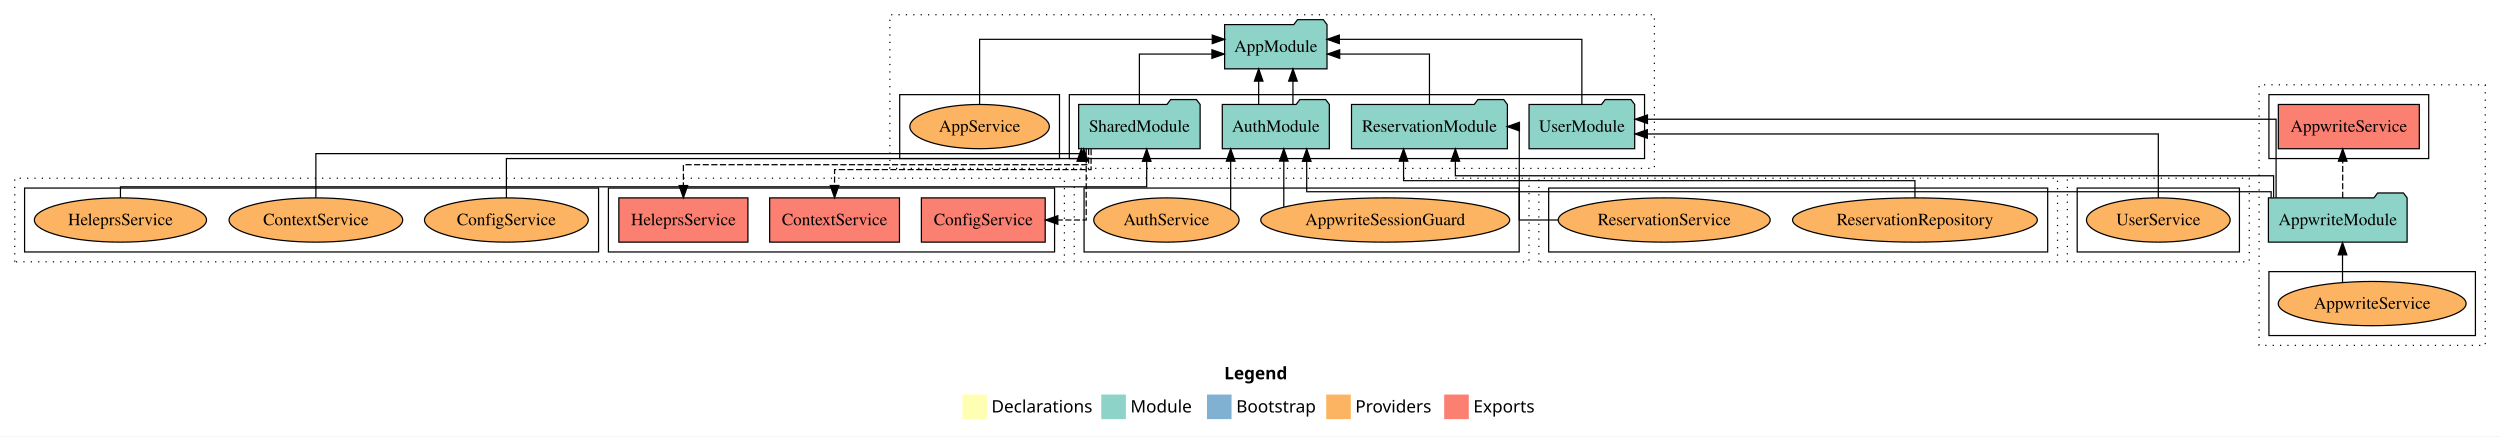
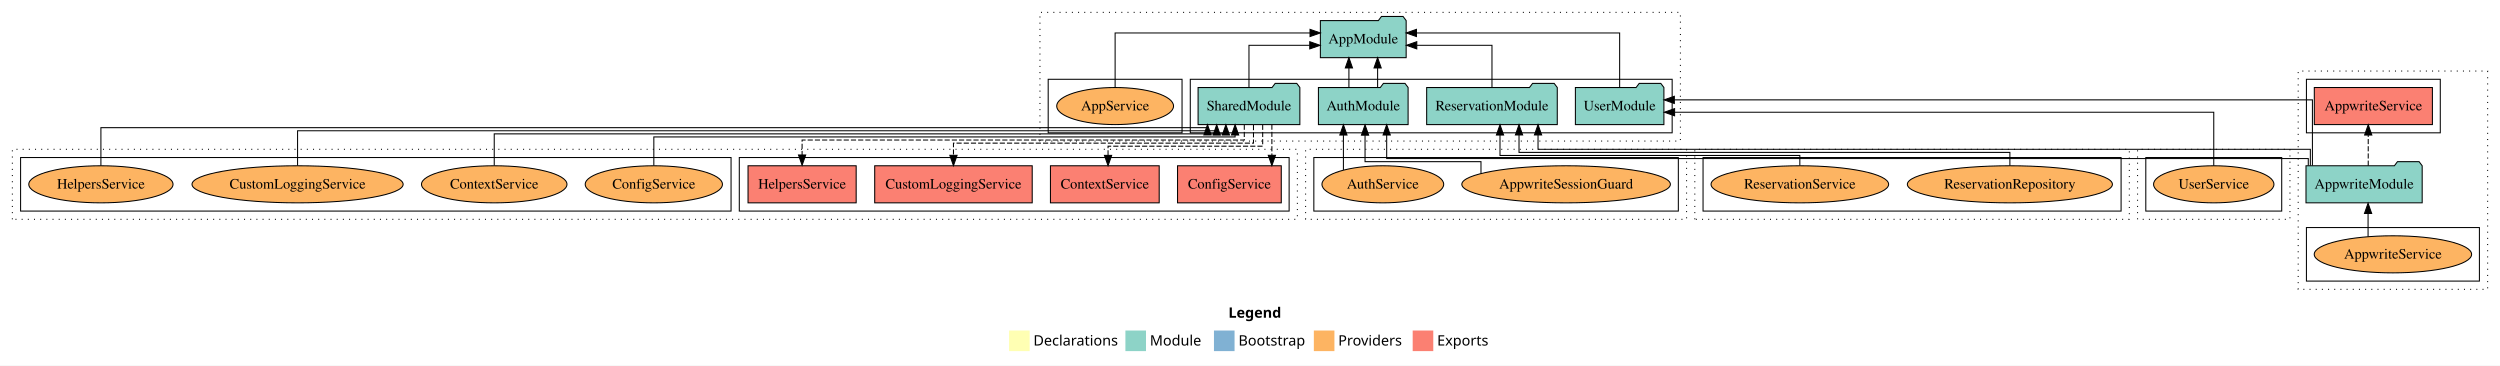
- <svg xmlns="http://www.w3.org/2000/svg" width="2034pt" height="355pt" viewBox="0.00 0.00 2034.00 355.00">
+ <svg xmlns="http://www.w3.org/2000/svg" width="2428pt" height="355pt" viewBox="0.00 0.00 2428.00 355.00">
  <g id="graph0" class="graph" transform="scale(1 1) rotate(0) translate(4 351)">
-     <polygon fill="white" stroke="transparent" points="-4,4 -4,-351 2030,-351 2030,4 -4,4" />
-     <text text-anchor="start" x="992.01" y="-42.4" font-family="Times-12" font-weight="bold" font-size="14.00">Legend</text>
-     <polygon fill="#ffffb3" stroke="transparent" points="779,-10 779,-30 799,-30 799,-10 779,-10" />
-     <text text-anchor="start" x="802.63" y="-15.4" font-family="Times-12" font-size="14.00">  Declarations</text>
-     <polygon fill="#8dd3c7" stroke="transparent" points="892,-10 892,-30 912,-30 912,-10 892,-10" />
-     <text text-anchor="start" x="915.73" y="-15.4" font-family="Times-12" font-size="14.00">  Module</text>
-     <polygon fill="#80b1d3" stroke="transparent" points="978,-10 978,-30 998,-30 998,-10 978,-10" />
-     <text text-anchor="start" x="1001.78" y="-15.4" font-family="Times-12" font-size="14.00">  Bootstrap</text>
-     <polygon fill="#fdb462" stroke="transparent" points="1075,-10 1075,-30 1095,-30 1095,-10 1075,-10" />
-     <text text-anchor="start" x="1098.67" y="-15.4" font-family="Times-12" font-size="14.00">  Providers</text>
-     <polygon fill="#fb8072" stroke="transparent" points="1171,-10 1171,-30 1191,-30 1191,-10 1171,-10" />
-     <text text-anchor="start" x="1194.73" y="-15.4" font-family="Times-12" font-size="14.00">  Exports</text>
+     <polygon fill="white" stroke="transparent" points="-4,4 -4,-351 2424,-351 2424,4 -4,4" />
+     <text text-anchor="start" x="1189.01" y="-42.4" font-family="Times-12" font-weight="bold" font-size="14.00">Legend</text>
+     <polygon fill="#ffffb3" stroke="transparent" points="976,-10 976,-30 996,-30 996,-10 976,-10" />
+     <text text-anchor="start" x="999.63" y="-15.4" font-family="Times-12" font-size="14.00">  Declarations</text>
+     <polygon fill="#8dd3c7" stroke="transparent" points="1089,-10 1089,-30 1109,-30 1109,-10 1089,-10" />
+     <text text-anchor="start" x="1112.73" y="-15.4" font-family="Times-12" font-size="14.00">  Module</text>
+     <polygon fill="#80b1d3" stroke="transparent" points="1175,-10 1175,-30 1195,-30 1195,-10 1175,-10" />
+     <text text-anchor="start" x="1198.78" y="-15.4" font-family="Times-12" font-size="14.00">  Bootstrap</text>
+     <polygon fill="#fdb462" stroke="transparent" points="1272,-10 1272,-30 1292,-30 1292,-10 1272,-10" />
+     <text text-anchor="start" x="1295.67" y="-15.4" font-family="Times-12" font-size="14.00">  Providers</text>
+     <polygon fill="#fb8072" stroke="transparent" points="1368,-10 1368,-30 1388,-30 1388,-10 1368,-10" />
+     <text text-anchor="start" x="1391.73" y="-15.4" font-family="Times-12" font-size="14.00">  Exports</text>
    <g id="clust1" class="cluster">
-       <polygon fill="none" stroke="black" stroke-dasharray="1,5" points="720,-214 720,-339 1342,-339 1342,-214 720,-214" />
+       <polygon fill="none" stroke="black" stroke-dasharray="1,5" points="1006,-214 1006,-339 1628,-339 1628,-214 1006,-214" />
    </g>
    <g id="clust3" class="cluster">
-       <polygon fill="none" stroke="black" points="866,-222 866,-274 1334,-274 1334,-222 866,-222" />
+       <polygon fill="none" stroke="black" points="1152,-222 1152,-274 1620,-274 1620,-222 1152,-222" />
    </g>
    <g id="clust6" class="cluster">
-       <polygon fill="none" stroke="black" points="728,-222 728,-274 858,-274 858,-222 728,-222" />
+       <polygon fill="none" stroke="black" points="1014,-222 1014,-274 1144,-274 1144,-222 1014,-222" />
    </g>
    <g id="clust7" class="cluster">
-       <polygon fill="none" stroke="black" stroke-dasharray="1,5" points="1834,-70 1834,-282 2018,-282 2018,-70 1834,-70" />
+       <polygon fill="none" stroke="black" stroke-dasharray="1,5" points="2228,-70 2228,-282 2412,-282 2412,-70 2228,-70" />
    </g>
    <g id="clust10" class="cluster">
-       <polygon fill="none" stroke="black" points="1842,-222 1842,-274 1972,-274 1972,-222 1842,-222" />
+       <polygon fill="none" stroke="black" points="2236,-222 2236,-274 2366,-274 2366,-222 2236,-222" />
    </g>
    <g id="clust12" class="cluster">
-       <polygon fill="none" stroke="black" points="1842,-78 1842,-130 2010,-130 2010,-78 1842,-78" />
+       <polygon fill="none" stroke="black" points="2236,-78 2236,-130 2404,-130 2404,-78 2236,-78" />
    </g>
    <g id="clust13" class="cluster">
-       <polygon fill="none" stroke="black" stroke-dasharray="1,5" points="870,-138 870,-206 1240,-206 1240,-138 870,-138" />
+       <polygon fill="none" stroke="black" stroke-dasharray="1,5" points="1264,-138 1264,-206 1634,-206 1634,-138 1264,-138" />
    </g>
    <g id="clust18" class="cluster">
-       <polygon fill="none" stroke="black" points="878,-146 878,-198 1232,-198 1232,-146 878,-146" />
+       <polygon fill="none" stroke="black" points="1272,-146 1272,-198 1626,-198 1626,-146 1272,-146" />
    </g>
    <g id="clust19" class="cluster">
-       <polygon fill="none" stroke="black" stroke-dasharray="1,5" points="1248,-138 1248,-206 1670,-206 1670,-138 1248,-138" />
+       <polygon fill="none" stroke="black" stroke-dasharray="1,5" points="1642,-138 1642,-206 2064,-206 2064,-138 1642,-138" />
    </g>
    <g id="clust24" class="cluster">
-       <polygon fill="none" stroke="black" points="1256,-146 1256,-198 1662,-198 1662,-146 1256,-146" />
+       <polygon fill="none" stroke="black" points="1650,-146 1650,-198 2056,-198 2056,-146 1650,-146" />
    </g>
    <g id="clust25" class="cluster">
-       <polygon fill="none" stroke="black" stroke-dasharray="1,5" points="8,-138 8,-206 862,-206 862,-138 8,-138" />
+       <polygon fill="none" stroke="black" stroke-dasharray="1,5" points="8,-138 8,-206 1256,-206 1256,-138 8,-138" />
    </g>
    <g id="clust28" class="cluster">
-       <polygon fill="none" stroke="black" points="491,-146 491,-198 854,-198 854,-146 491,-146" />
+       <polygon fill="none" stroke="black" points="714,-146 714,-198 1248,-198 1248,-146 714,-146" />
    </g>
    <g id="clust30" class="cluster">
-       <polygon fill="none" stroke="black" points="16,-146 16,-198 483,-198 483,-146 16,-146" />
+       <polygon fill="none" stroke="black" points="16,-146 16,-198 706,-198 706,-146 16,-146" />
    </g>
    <g id="clust31" class="cluster">
-       <polygon fill="none" stroke="black" stroke-dasharray="1,5" points="1678,-138 1678,-206 1826,-206 1826,-138 1678,-138" />
+       <polygon fill="none" stroke="black" stroke-dasharray="1,5" points="2072,-138 2072,-206 2220,-206 2220,-138 2072,-138" />
    </g>
    <g id="clust36" class="cluster">
-       <polygon fill="none" stroke="black" points="1686,-146 1686,-198 1818,-198 1818,-146 1686,-146" />
+       <polygon fill="none" stroke="black" points="2080,-146 2080,-198 2212,-198 2212,-146 2080,-146" />
    </g>
    <g id="node1" class="node">
-       <polygon fill="#8dd3c7" stroke="black" points="1077.55,-266 1074.55,-270 1053.55,-270 1050.55,-266 990.45,-266 990.45,-230 1077.55,-230 1077.55,-266" />
-       <text text-anchor="middle" x="1034" y="-243.8" font-family="Times,serif" font-size="14.00">AuthModule</text>
+       <polygon fill="#8dd3c7" stroke="black" points="1363.55,-266 1360.55,-270 1339.55,-270 1336.55,-266 1276.45,-266 1276.45,-230 1363.55,-230 1363.55,-266" />
+       <text text-anchor="middle" x="1320" y="-243.8" font-family="Times,serif" font-size="14.00">AuthModule</text>
    </g>
    <g id="node5" class="node">
-       <polygon fill="#8dd3c7" stroke="black" points="1075.66,-331 1072.66,-335 1051.66,-335 1048.66,-331 992.34,-331 992.34,-295 1075.66,-295 1075.66,-331" />
-       <text text-anchor="middle" x="1034" y="-308.8" font-family="Times,serif" font-size="14.00">AppModule</text>
+       <polygon fill="#8dd3c7" stroke="black" points="1361.66,-331 1358.66,-335 1337.66,-335 1334.66,-331 1278.34,-331 1278.34,-295 1361.66,-295 1361.66,-331" />
+       <text text-anchor="middle" x="1320" y="-308.8" font-family="Times,serif" font-size="14.00">AppModule</text>
    </g>
    <g id="edge1" class="edge">
-       <path fill="none" stroke="black" d="M1020.06,-266.11C1020.06,-266.11 1020.06,-284.99 1020.06,-284.99" />
-       <polygon fill="black" stroke="black" points="1016.56,-284.99 1020.06,-294.99 1023.56,-284.99 1016.56,-284.99" />
+       <path fill="none" stroke="black" d="M1306.06,-266.11C1306.06,-266.11 1306.06,-284.99 1306.06,-284.99" />
+       <polygon fill="black" stroke="black" points="1302.56,-284.99 1306.06,-294.99 1309.56,-284.99 1302.56,-284.99" />
    </g>
    <g id="edge2" class="edge">
-       <path fill="none" stroke="black" d="M1047.94,-266.11C1047.94,-266.11 1047.94,-284.99 1047.94,-284.99" />
-       <polygon fill="black" stroke="black" points="1044.44,-284.99 1047.94,-294.99 1051.44,-284.99 1044.44,-284.99" />
+       <path fill="none" stroke="black" d="M1333.94,-266.11C1333.94,-266.11 1333.94,-284.99 1333.94,-284.99" />
+       <polygon fill="black" stroke="black" points="1330.44,-284.99 1333.94,-294.99 1337.44,-284.99 1330.44,-284.99" />
    </g>
    <g id="node2" class="node">
-       <polygon fill="#8dd3c7" stroke="black" points="1222.42,-266 1219.42,-270 1198.42,-270 1195.42,-266 1095.58,-266 1095.58,-230 1222.42,-230 1222.42,-266" />
-       <text text-anchor="middle" x="1159" y="-243.8" font-family="Times,serif" font-size="14.00">ReservationModule</text>
+       <polygon fill="#8dd3c7" stroke="black" points="1508.42,-266 1505.42,-270 1484.42,-270 1481.42,-266 1381.58,-266 1381.58,-230 1508.42,-230 1508.42,-266" />
+       <text text-anchor="middle" x="1445" y="-243.8" font-family="Times,serif" font-size="14.00">ReservationModule</text>
    </g>
    <g id="edge3" class="edge">
-       <path fill="none" stroke="black" d="M1159,-266.02C1159,-283.37 1159,-307 1159,-307 1159,-307 1085.97,-307 1085.97,-307" />
-       <polygon fill="black" stroke="black" points="1085.97,-303.5 1075.97,-307 1085.97,-310.5 1085.97,-303.5" />
+       <path fill="none" stroke="black" d="M1445,-266.02C1445,-283.37 1445,-307 1445,-307 1445,-307 1371.97,-307 1371.97,-307" />
+       <polygon fill="black" stroke="black" points="1371.97,-303.5 1361.97,-307 1371.97,-310.5 1371.97,-303.5" />
    </g>
    <g id="node3" class="node">
-       <polygon fill="#8dd3c7" stroke="black" points="972.42,-266 969.42,-270 948.42,-270 945.42,-266 873.58,-266 873.58,-230 972.42,-230 972.42,-266" />
-       <text text-anchor="middle" x="923" y="-243.8" font-family="Times,serif" font-size="14.00">SharedModule</text>
+       <polygon fill="#8dd3c7" stroke="black" points="1258.42,-266 1255.42,-270 1234.42,-270 1231.42,-266 1159.58,-266 1159.58,-230 1258.42,-230 1258.42,-266" />
+       <text text-anchor="middle" x="1209" y="-243.8" font-family="Times,serif" font-size="14.00">SharedModule</text>
    </g>
    <g id="edge4" class="edge">
-       <path fill="none" stroke="black" d="M923,-266.02C923,-283.37 923,-307 923,-307 923,-307 982.04,-307 982.04,-307" />
-       <polygon fill="black" stroke="black" points="982.04,-310.5 992.04,-307 982.04,-303.5 982.04,-310.5" />
+       <path fill="none" stroke="black" d="M1209,-266.02C1209,-283.37 1209,-307 1209,-307 1209,-307 1268.04,-307 1268.04,-307" />
+       <polygon fill="black" stroke="black" points="1268.04,-310.5 1278.04,-307 1268.04,-303.5 1268.04,-310.5" />
    </g>
    <g id="node14" class="node">
-       <polygon fill="#fb8072" stroke="black" points="846.37,-190 745.63,-190 745.63,-154 846.37,-154 846.37,-190" />
-       <text text-anchor="middle" x="796" y="-167.8" font-family="Times,serif" font-size="14.00">ConfigService </text>
+       <polygon fill="#fb8072" stroke="black" points="1240.37,-190 1139.63,-190 1139.63,-154 1240.37,-154 1240.37,-190" />
+       <text text-anchor="middle" x="1190" y="-167.8" font-family="Times,serif" font-size="14.00">ConfigService </text>
    </g>
    <g id="edge15" class="edge">
-       <path fill="none" stroke="black" stroke-dasharray="5,2" d="M879.74,-229.99C879.74,-207.51 879.74,-172 879.74,-172 879.74,-172 856.65,-172 856.65,-172" />
-       <polygon fill="black" stroke="black" points="856.65,-168.5 846.65,-172 856.65,-175.5 856.65,-168.5" />
+       <path fill="none" stroke="black" stroke-dasharray="5,2" d="M1231.25,-229.99C1231.25,-229.99 1231.25,-200.15 1231.25,-200.15" />
+       <polygon fill="black" stroke="black" points="1234.75,-200.15 1231.25,-190.15 1227.75,-200.15 1234.75,-200.15" />
    </g>
    <g id="node15" class="node">
-       <polygon fill="#fb8072" stroke="black" points="727.81,-190 622.19,-190 622.19,-154 727.81,-154 727.81,-190" />
-       <text text-anchor="middle" x="675" y="-167.8" font-family="Times,serif" font-size="14.00">ContextService </text>
+       <polygon fill="#fb8072" stroke="black" points="1121.81,-190 1016.19,-190 1016.19,-154 1121.81,-154 1121.81,-190" />
+       <text text-anchor="middle" x="1069" y="-167.8" font-family="Times,serif" font-size="14.00">ContextService </text>
    </g>
    <g id="edge16" class="edge">
-       <path fill="none" stroke="black" stroke-dasharray="5,2" d="M883.71,-229.68C883.71,-221.21 883.71,-213 883.71,-213 883.71,-213 675,-213 675,-213 675,-213 675,-200.1 675,-200.1" />
-       <polygon fill="black" stroke="black" points="678.5,-200.1 675,-190.1 671.5,-200.1 678.5,-200.1" />
+       <path fill="none" stroke="black" stroke-dasharray="5,2" d="M1222.32,-229.87C1222.32,-219.69 1222.32,-209 1222.32,-209 1222.32,-209 1072.14,-209 1072.14,-209 1072.14,-209 1072.14,-200.07 1072.14,-200.07" />
+       <polygon fill="black" stroke="black" points="1075.64,-200.07 1072.14,-190.07 1068.64,-200.07 1075.64,-200.07" />
    </g>
    <g id="node16" class="node">
-       <polygon fill="#fb8072" stroke="black" points="604.51,-190 499.49,-190 499.49,-154 604.51,-154 604.51,-190" />
-       <text text-anchor="middle" x="552" y="-167.8" font-family="Times,serif" font-size="14.00">HeleprsService </text>
+       <polygon fill="#fb8072" stroke="black" points="998.48,-190 845.52,-190 845.52,-154 998.48,-154 998.48,-190" />
+       <text text-anchor="middle" x="922" y="-167.8" font-family="Times,serif" font-size="14.00">CustomLoggingService </text>
    </g>
    <g id="edge17" class="edge">
-       <path fill="none" stroke="black" stroke-dasharray="5,2" d="M881.73,-229.97C881.73,-223.15 881.73,-217 881.73,-217 881.73,-217 552,-217 552,-217 552,-217 552,-200.04 552,-200.04" />
-       <polygon fill="black" stroke="black" points="555.5,-200.04 552,-190.04 548.5,-200.04 555.5,-200.04" />
+       <path fill="none" stroke="black" stroke-dasharray="5,2" d="M1213.38,-229.58C1213.38,-220.72 1213.38,-212 1213.38,-212 1213.38,-212 922,-212 922,-212 922,-212 922,-200.13 922,-200.13" />
+       <polygon fill="black" stroke="black" points="925.5,-200.13 922,-190.13 918.5,-200.13 925.5,-200.13" />
+     </g>
+     <g id="node17" class="node">
+       <polygon fill="#fb8072" stroke="black" points="827.51,-190 722.49,-190 722.49,-154 827.51,-154 827.51,-190" />
+       <text text-anchor="middle" x="775" y="-167.8" font-family="Times,serif" font-size="14.00">HelpersService </text>
+     </g>
+     <g id="edge18" class="edge">
+       <path fill="none" stroke="black" stroke-dasharray="5,2" d="M1204.45,-229.96C1204.45,-222.25 1204.45,-215 1204.45,-215 1204.45,-215 775,-215 775,-215 775,-215 775,-200.49 775,-200.49" />
+       <polygon fill="black" stroke="black" points="778.5,-200.49 775,-190.49 771.5,-200.49 778.5,-200.49" />
    </g>
    <g id="node4" class="node">
-       <polygon fill="#8dd3c7" stroke="black" points="1325.98,-266 1322.98,-270 1301.98,-270 1298.98,-266 1240.02,-266 1240.02,-230 1325.98,-230 1325.98,-266" />
-       <text text-anchor="middle" x="1283" y="-243.8" font-family="Times,serif" font-size="14.00">UserModule</text>
+       <polygon fill="#8dd3c7" stroke="black" points="1611.98,-266 1608.98,-270 1587.98,-270 1584.98,-266 1526.02,-266 1526.02,-230 1611.98,-230 1611.98,-266" />
+       <text text-anchor="middle" x="1569" y="-243.8" font-family="Times,serif" font-size="14.00">UserModule</text>
    </g>
    <g id="edge5" class="edge">
-       <path fill="none" stroke="black" d="M1283,-266.28C1283,-287.32 1283,-319 1283,-319 1283,-319 1085.68,-319 1085.68,-319" />
-       <polygon fill="black" stroke="black" points="1085.68,-315.5 1075.68,-319 1085.68,-322.5 1085.68,-315.5" />
+       <path fill="none" stroke="black" d="M1569,-266.28C1569,-287.32 1569,-319 1569,-319 1569,-319 1371.68,-319 1371.68,-319" />
+       <polygon fill="black" stroke="black" points="1371.68,-315.5 1361.68,-319 1371.68,-322.5 1371.68,-315.5" />
    </g>
    <g id="node6" class="node">
-       <ellipse fill="#fdb462" stroke="black" cx="793" cy="-248" rx="56.74" ry="18" />
-       <text text-anchor="middle" x="793" y="-243.8" font-family="Times,serif" font-size="14.00">AppService</text>
+       <ellipse fill="#fdb462" stroke="black" cx="1079" cy="-248" rx="56.74" ry="18" />
+       <text text-anchor="middle" x="1079" y="-243.8" font-family="Times,serif" font-size="14.00">AppService</text>
    </g>
    <g id="edge6" class="edge">
-       <path fill="none" stroke="black" d="M793,-266.28C793,-287.32 793,-319 793,-319 793,-319 982.3,-319 982.3,-319" />
-       <polygon fill="black" stroke="black" points="982.3,-322.5 992.3,-319 982.3,-315.5 982.3,-322.5" />
+       <path fill="none" stroke="black" d="M1079,-266.28C1079,-287.32 1079,-319 1079,-319 1079,-319 1268.3,-319 1268.3,-319" />
+       <polygon fill="black" stroke="black" points="1268.3,-322.5 1278.3,-319 1268.3,-315.5 1268.3,-322.5" />
    </g>
    <g id="node7" class="node">
-       <polygon fill="#fb8072" stroke="black" points="1964.35,-266 1849.65,-266 1849.65,-230 1964.35,-230 1964.35,-266" />
-       <text text-anchor="middle" x="1907" y="-243.8" font-family="Times,serif" font-size="14.00">AppwriteService </text>
+       <polygon fill="#fb8072" stroke="black" points="2358.35,-266 2243.65,-266 2243.65,-230 2358.35,-230 2358.35,-266" />
+       <text text-anchor="middle" x="2301" y="-243.8" font-family="Times,serif" font-size="14.00">AppwriteService </text>
    </g>
    <g id="node8" class="node">
-       <polygon fill="#8dd3c7" stroke="black" points="1954.42,-190 1951.42,-194 1930.42,-194 1927.42,-190 1841.58,-190 1841.58,-154 1954.42,-154 1954.42,-190" />
-       <text text-anchor="middle" x="1898" y="-167.8" font-family="Times,serif" font-size="14.00">AppwriteModule</text>
+       <polygon fill="#8dd3c7" stroke="black" points="2348.42,-190 2345.42,-194 2324.42,-194 2321.42,-190 2235.58,-190 2235.58,-154 2348.42,-154 2348.42,-190" />
+       <text text-anchor="middle" x="2292" y="-167.8" font-family="Times,serif" font-size="14.00">AppwriteModule</text>
    </g>
    <g id="edge9" class="edge">
-       <path fill="none" stroke="black" d="M1843.8,-190.12C1843.8,-192.97 1843.8,-195 1843.8,-195 1843.8,-195 1059.14,-195 1059.14,-195 1059.14,-195 1059.14,-219.76 1059.14,-219.76" />
-       <polygon fill="black" stroke="black" points="1055.64,-219.76 1059.14,-229.76 1062.64,-219.76 1055.64,-219.76" />
+       <path fill="none" stroke="black" d="M2237.8,-190.17C2237.8,-194.05 2237.8,-197 2237.8,-197 2237.8,-197 1342.75,-197 1342.75,-197 1342.75,-197 1342.75,-219.88 1342.75,-219.88" />
+       <polygon fill="black" stroke="black" points="1339.25,-219.88 1342.75,-229.88 1346.25,-219.88 1339.25,-219.88" />
    </g>
    <g id="edge12" class="edge">
-       <path fill="none" stroke="black" d="M1845.81,-190.42C1845.81,-199.28 1845.81,-208 1845.81,-208 1845.81,-208 1180.07,-208 1180.07,-208 1180.07,-208 1180.07,-219.87 1180.07,-219.87" />
-       <polygon fill="black" stroke="black" points="1176.57,-219.87 1180.07,-229.87 1183.57,-219.87 1176.57,-219.87" />
+       <path fill="none" stroke="black" d="M2239.81,-190.19C2239.81,-198.28 2239.81,-206 2239.81,-206 2239.81,-206 1489.74,-206 1489.74,-206 1489.74,-206 1489.74,-219.94 1489.74,-219.94" />
+       <polygon fill="black" stroke="black" points="1486.24,-219.94 1489.74,-229.94 1493.24,-219.94 1486.24,-219.94" />
+     </g>
+     <g id="edge23" class="edge">
+       <path fill="none" stroke="black" d="M2241.82,-190.2C2241.82,-214.36 2241.82,-254 2241.82,-254 2241.82,-254 1622.11,-254 1622.11,-254" />
+       <polygon fill="black" stroke="black" points="1622.11,-250.5 1612.11,-254 1622.11,-257.5 1622.11,-250.5" />
+     </g>
+     <g id="edge7" class="edge">
+       <path fill="none" stroke="black" stroke-dasharray="5,2" d="M2296.02,-190.01C2296.02,-190.01 2296.02,-219.85 2296.02,-219.85" />
+       <polygon fill="black" stroke="black" points="2292.52,-219.85 2296.02,-229.85 2299.52,-219.85 2292.52,-219.85" />
+     </g>
+     <g id="node9" class="node">
+       <ellipse fill="#fdb462" stroke="black" cx="2320" cy="-104" rx="76.42" ry="18" />
+       <text text-anchor="middle" x="2320" y="-99.8" font-family="Times,serif" font-size="14.00">AppwriteService</text>
+     </g>
+     <g id="edge8" class="edge">
+       <path fill="none" stroke="black" d="M2295.87,-121.16C2295.87,-121.16 2295.87,-143.65 2295.87,-143.65" />
+       <polygon fill="black" stroke="black" points="2292.37,-143.65 2295.87,-153.65 2299.37,-143.65 2292.37,-143.65" />
+     </g>
+     <g id="node10" class="node">
+       <ellipse fill="#fdb462" stroke="black" cx="1517" cy="-172" rx="101.28" ry="18" />
+       <text text-anchor="middle" x="1517" y="-167.8" font-family="Times,serif" font-size="14.00">AppwriteSessionGuard</text>
+     </g>
+     <g id="edge10" class="edge">
+       <path fill="none" stroke="black" d="M1434.33,-182.48C1434.33,-188.15 1434.33,-194 1434.33,-194 1434.33,-194 1321.73,-194 1321.73,-194 1321.73,-194 1321.73,-219.72 1321.73,-219.72" />
+       <polygon fill="black" stroke="black" points="1318.23,-219.72 1321.73,-229.72 1325.23,-219.72 1318.23,-219.72" />
+     </g>
+     <g id="node11" class="node">
+       <ellipse fill="#fdb462" stroke="black" cx="1339" cy="-172" rx="59.11" ry="18" />
+       <text text-anchor="middle" x="1339" y="-167.8" font-family="Times,serif" font-size="14.00">AuthService</text>
+     </g>
+     <g id="edge11" class="edge">
+       <path fill="none" stroke="black" d="M1300.72,-185.94C1300.72,-185.94 1300.72,-219.84 1300.72,-219.84" />
+       <polygon fill="black" stroke="black" points="1297.22,-219.84 1300.72,-229.84 1304.22,-219.84 1297.22,-219.84" />
+     </g>
+     <g id="node12" class="node">
+       <ellipse fill="#fdb462" stroke="black" cx="1948" cy="-172" rx="99.58" ry="18" />
+       <text text-anchor="middle" x="1948" y="-167.8" font-family="Times,serif" font-size="14.00">ReservationRepository</text>
+     </g>
+     <g id="edge13" class="edge">
+       <path fill="none" stroke="black" d="M1948,-190.03C1948,-196.85 1948,-203 1948,-203 1948,-203 1471.27,-203 1471.27,-203 1471.27,-203 1471.27,-219.96 1471.27,-219.96" />
+       <polygon fill="black" stroke="black" points="1467.77,-219.96 1471.27,-229.96 1474.77,-219.96 1467.77,-219.96" />
+     </g>
+     <g id="node13" class="node">
+       <ellipse fill="#fdb462" stroke="black" cx="1744" cy="-172" rx="86.23" ry="18" />
+       <text text-anchor="middle" x="1744" y="-167.8" font-family="Times,serif" font-size="14.00">ReservationService</text>
+     </g>
+     <g id="edge14" class="edge">
+       <path fill="none" stroke="black" d="M1744,-190.21C1744,-195.55 1744,-200 1744,-200 1744,-200 1452.8,-200 1452.8,-200 1452.8,-200 1452.8,-219.85 1452.8,-219.85" />
+       <polygon fill="black" stroke="black" points="1449.3,-219.85 1452.8,-229.85 1456.3,-219.85 1449.3,-219.85" />
+     </g>
+     <g id="node18" class="node">
+       <ellipse fill="#fdb462" stroke="black" cx="631" cy="-172" rx="66.63" ry="18" />
+       <text text-anchor="middle" x="631" y="-167.8" font-family="Times,serif" font-size="14.00">ConfigService</text>
+     </g>
+     <g id="edge19" class="edge">
+       <path fill="none" stroke="black" d="M631,-190.18C631,-203.04 631,-218 631,-218 631,-218 1195.52,-218 1195.52,-218 1195.52,-218 1195.52,-219.86 1195.52,-219.86" />
+       <polygon fill="black" stroke="black" points="1192.02,-219.86 1195.52,-229.86 1199.02,-219.86 1192.02,-219.86" />
+     </g>
+     <g id="node19" class="node">
+       <ellipse fill="#fdb462" stroke="black" cx="476" cy="-172" rx="70.64" ry="18" />
+       <text text-anchor="middle" x="476" y="-167.8" font-family="Times,serif" font-size="14.00">ContextService</text>
+     </g>
+     <g id="edge20" class="edge">
+       <path fill="none" stroke="black" d="M476,-190.25C476,-204.18 476,-221 476,-221 476,-221 1186.59,-221 1186.59,-221 1186.59,-221 1186.59,-221.88 1186.59,-221.88" />
+       <polygon fill="black" stroke="black" points="1183.09,-219.84 1186.59,-229.84 1190.09,-219.84 1183.09,-219.84" />
+     </g>
+     <g id="node20" class="node">
+       <ellipse fill="#fdb462" stroke="black" cx="285" cy="-172" rx="102.53" ry="18" />
+       <text text-anchor="middle" x="285" y="-167.8" font-family="Times,serif" font-size="14.00">CustomLoggingService</text>
    </g>
    <g id="edge21" class="edge">
-       <path fill="none" stroke="black" d="M1847.82,-190.2C1847.82,-214.36 1847.82,-254 1847.82,-254 1847.82,-254 1336.38,-254 1336.38,-254" />
-       <polygon fill="black" stroke="black" points="1336.38,-250.5 1326.38,-254 1336.38,-257.5 1336.38,-250.5" />
-     </g>
-     <g id="edge7" class="edge">
-       <path fill="none" stroke="black" stroke-dasharray="5,2" d="M1902.02,-190.01C1902.02,-190.01 1902.02,-219.85 1902.02,-219.85" />
-       <polygon fill="black" stroke="black" points="1898.52,-219.85 1902.02,-229.85 1905.52,-219.85 1898.52,-219.85" />
-     </g>
-     <g id="node9" class="node">
-       <ellipse fill="#fdb462" stroke="black" cx="1926" cy="-104" rx="76.42" ry="18" />
-       <text text-anchor="middle" x="1926" y="-99.8" font-family="Times,serif" font-size="14.00">AppwriteService</text>
-     </g>
-     <g id="edge8" class="edge">
-       <path fill="none" stroke="black" d="M1901.87,-121.16C1901.87,-121.16 1901.87,-143.65 1901.87,-143.65" />
-       <polygon fill="black" stroke="black" points="1898.37,-143.65 1901.87,-153.65 1905.37,-143.65 1898.37,-143.65" />
-     </g>
-     <g id="node10" class="node">
-       <ellipse fill="#fdb462" stroke="black" cx="1123" cy="-172" rx="101.28" ry="18" />
-       <text text-anchor="middle" x="1123" y="-167.8" font-family="Times,serif" font-size="14.00">AppwriteSessionGuard</text>
-     </g>
-     <g id="edge10" class="edge">
-       <path fill="none" stroke="black" d="M1040.5,-182.57C1040.5,-182.57 1040.5,-219.93 1040.5,-219.93" />
-       <polygon fill="black" stroke="black" points="1037,-219.93 1040.5,-229.93 1044,-219.93 1037,-219.93" />
-     </g>
-     <g id="node11" class="node">
-       <ellipse fill="#fdb462" stroke="black" cx="945" cy="-172" rx="59.11" ry="18" />
-       <text text-anchor="middle" x="945" y="-167.8" font-family="Times,serif" font-size="14.00">AuthService</text>
-     </g>
-     <g id="edge11" class="edge">
-       <path fill="none" stroke="black" d="M997.27,-180.72C997.27,-180.72 997.27,-219.88 997.27,-219.88" />
-       <polygon fill="black" stroke="black" points="993.77,-219.88 997.27,-229.88 1000.77,-219.88 993.77,-219.88" />
-     </g>
-     <g id="node12" class="node">
-       <ellipse fill="#fdb462" stroke="black" cx="1554" cy="-172" rx="99.58" ry="18" />
-       <text text-anchor="middle" x="1554" y="-167.8" font-family="Times,serif" font-size="14.00">ReservationRepository</text>
-     </g>
-     <g id="edge13" class="edge">
-       <path fill="none" stroke="black" d="M1554,-190.24C1554,-197.43 1554,-204 1554,-204 1554,-204 1137.93,-204 1137.93,-204 1137.93,-204 1137.93,-219.85 1137.93,-219.85" />
-       <polygon fill="black" stroke="black" points="1134.43,-219.85 1137.93,-229.85 1141.43,-219.85 1134.43,-219.85" />
-     </g>
-     <g id="node13" class="node">
-       <ellipse fill="#fdb462" stroke="black" cx="1350" cy="-172" rx="86.23" ry="18" />
-       <text text-anchor="middle" x="1350" y="-167.8" font-family="Times,serif" font-size="14.00">ReservationService</text>
-     </g>
-     <g id="edge14" class="edge">
-       <path fill="none" stroke="black" d="M1263.68,-172C1245.7,-172 1232.08,-172 1232.08,-172 1232.08,-172 1232.08,-248 1232.08,-248 1232.08,-248 1231.09,-248 1231.09,-248" />
-       <polygon fill="black" stroke="black" points="1232.22,-244.5 1222.22,-248 1232.22,-251.5 1232.22,-244.5" />
-     </g>
-     <g id="node17" class="node">
-       <ellipse fill="#fdb462" stroke="black" cx="408" cy="-172" rx="66.63" ry="18" />
-       <text text-anchor="middle" x="408" y="-167.8" font-family="Times,serif" font-size="14.00">ConfigService</text>
-     </g>
-     <g id="edge18" class="edge">
-       <path fill="none" stroke="black" d="M408,-190.05C408,-204.37 408,-222 408,-222 408,-222 877.76,-222 877.76,-222 877.76,-222 877.76,-222.79 877.76,-222.79" />
-       <polygon fill="black" stroke="black" points="874.26,-219.94 877.76,-229.94 881.26,-219.94 874.26,-219.94" />
-     </g>
-     <g id="node18" class="node">
-       <ellipse fill="#fdb462" stroke="black" cx="253" cy="-172" rx="70.64" ry="18" />
-       <text text-anchor="middle" x="253" y="-167.8" font-family="Times,serif" font-size="14.00">ContextService</text>
-     </g>
-     <g id="edge19" class="edge">
-       <path fill="none" stroke="black" d="M253,-190.28C253,-205.95 253,-226 253,-226 253,-226 875.77,-226 875.77,-226 875.77,-226 875.77,-226.38 875.77,-226.38" />
-       <polygon fill="black" stroke="black" points="872.27,-219.83 875.77,-229.83 879.27,-219.83 872.27,-219.83" />
-     </g>
-     <g id="node19" class="node">
+       <path fill="none" stroke="black" d="M285,-190.19C285,-205.18 285,-224 285,-224 285,-224 1177.65,-224 1177.65,-224 1177.65,-224 1177.65,-224.58 1177.65,-224.58" />
+       <polygon fill="black" stroke="black" points="1174.15,-219.81 1177.65,-229.81 1181.15,-219.81 1174.15,-219.81" />
+     </g>
+     <g id="node21" class="node">
      <ellipse fill="#fdb462" stroke="black" cx="94" cy="-172" rx="70.04" ry="18" />
-       <text text-anchor="middle" x="94" y="-167.8" font-family="Times,serif" font-size="14.00">HeleprsService</text>
-     </g>
-     <g id="edge20" class="edge">
-       <path fill="none" stroke="black" d="M94,-190.16C94,-195.04 94,-199 94,-199 94,-199 928.95,-199 928.95,-199 928.95,-199 928.95,-219.75 928.95,-219.75" />
-       <polygon fill="black" stroke="black" points="925.45,-219.75 928.95,-229.75 932.45,-219.75 925.45,-219.75" />
-     </g>
-     <g id="node20" class="node">
-       <ellipse fill="#fdb462" stroke="black" cx="1752" cy="-172" rx="58.44" ry="18" />
-       <text text-anchor="middle" x="1752" y="-167.8" font-family="Times,serif" font-size="14.00">UserService</text>
+       <text text-anchor="middle" x="94" y="-167.8" font-family="Times,serif" font-size="14.00">HelpersService</text>
    </g>
    <g id="edge22" class="edge">
-       <path fill="none" stroke="black" d="M1752,-190.03C1752,-210.77 1752,-242 1752,-242 1752,-242 1336.28,-242 1336.28,-242" />
-       <polygon fill="black" stroke="black" points="1336.28,-238.5 1326.28,-242 1336.28,-245.5 1336.28,-238.5" />
+       <path fill="none" stroke="black" d="M94,-190.01C94,-206.05 94,-227 94,-227 94,-227 1168.72,-227 1168.72,-227 1168.72,-227 1168.72,-227.29 1168.72,-227.29" />
+       <polygon fill="black" stroke="black" points="1165.22,-219.92 1168.72,-229.92 1172.22,-219.92 1165.22,-219.92" />
+     </g>
+     <g id="node22" class="node">
+       <ellipse fill="#fdb462" stroke="black" cx="2146" cy="-172" rx="58.44" ry="18" />
+       <text text-anchor="middle" x="2146" y="-167.8" font-family="Times,serif" font-size="14.00">UserService</text>
+     </g>
+     <g id="edge24" class="edge">
+       <path fill="none" stroke="black" d="M2146,-190.03C2146,-210.77 2146,-242 2146,-242 2146,-242 1622.37,-242 1622.37,-242" />
+       <polygon fill="black" stroke="black" points="1622.37,-238.5 1612.37,-242 1622.37,-245.5 1622.37,-238.5" />
    </g>
  </g>
</svg>
